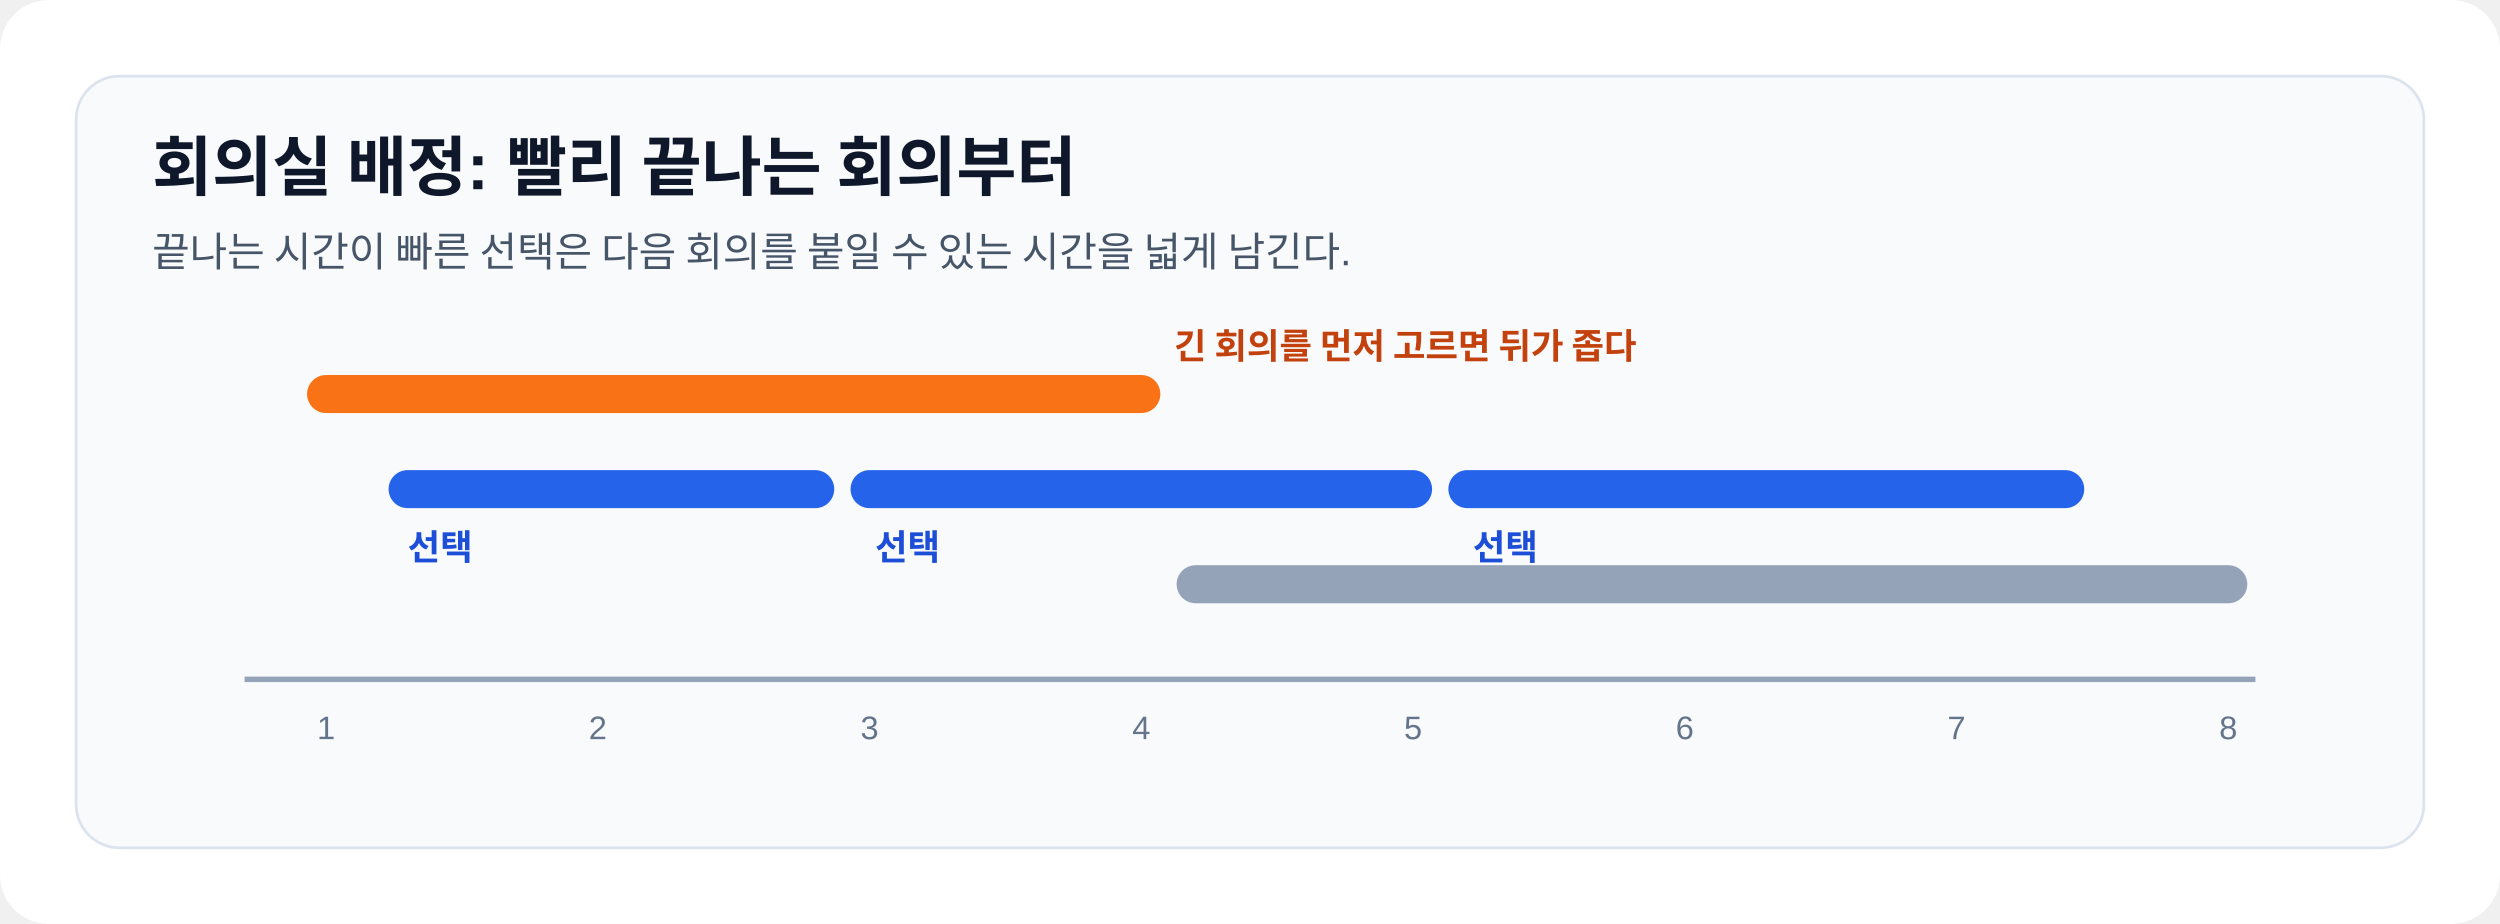
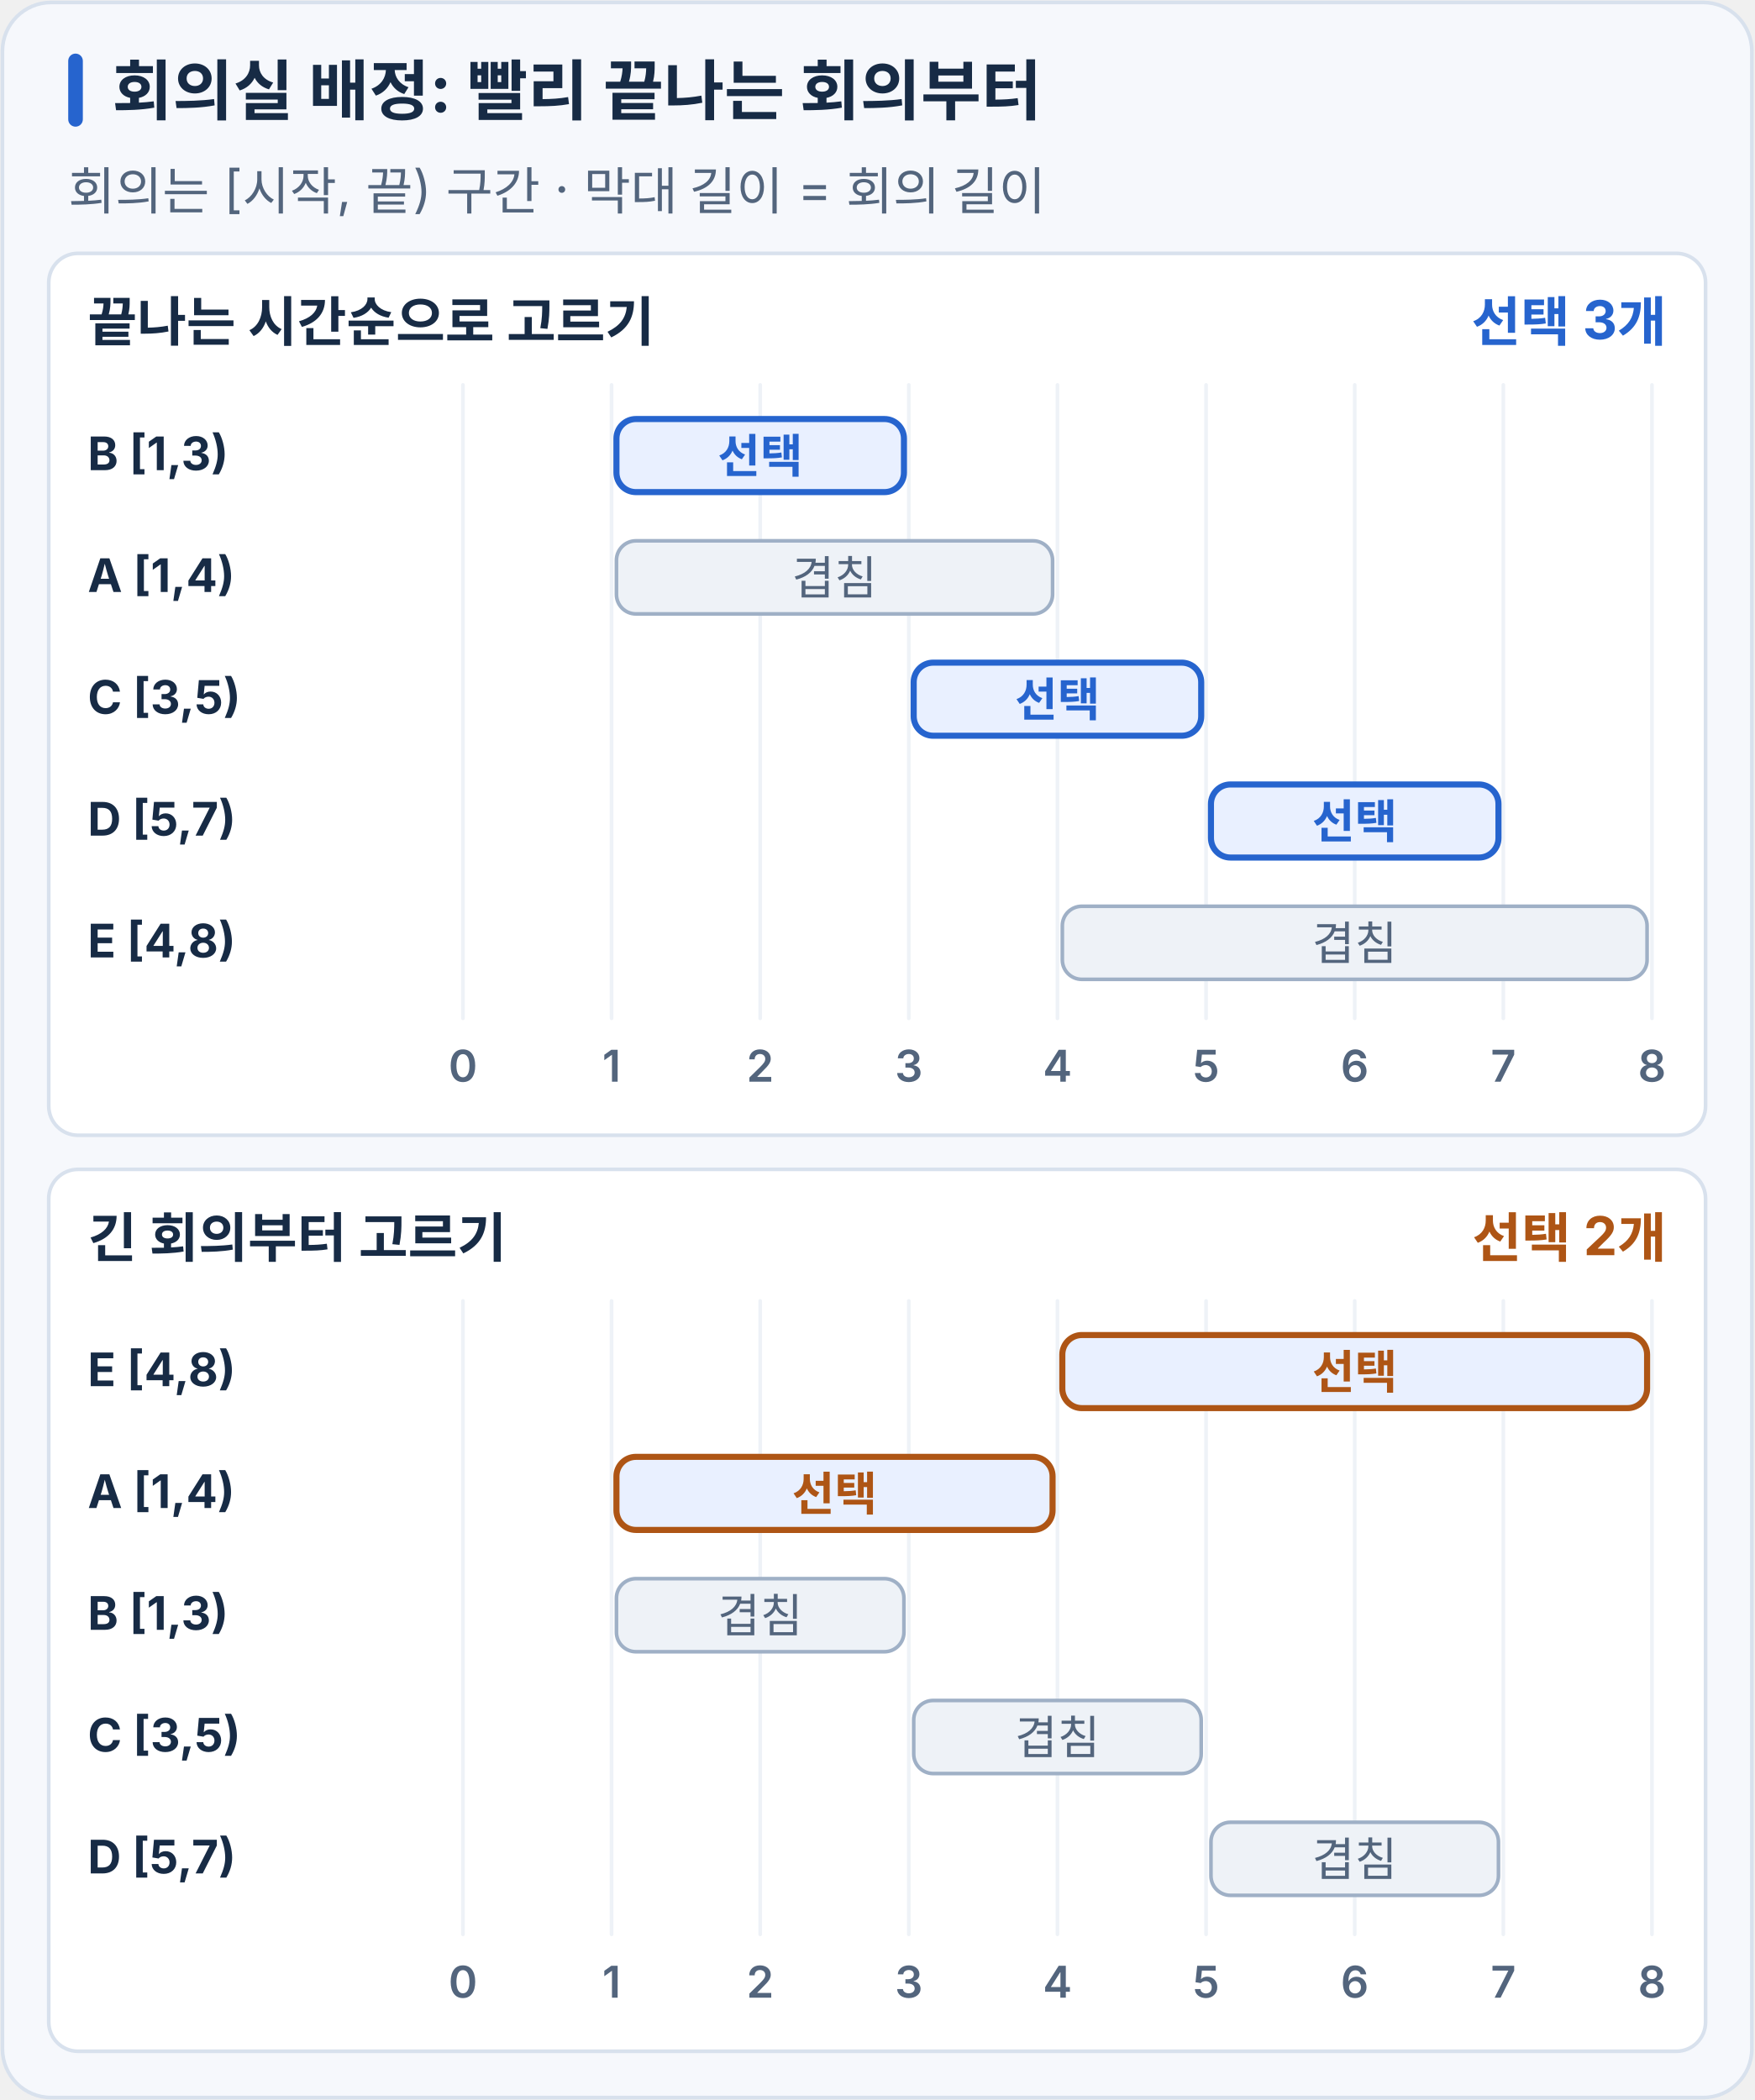
- <svg xmlns="http://www.w3.org/2000/svg" width="920" height="340" viewBox="0 0 920 340" role="img" aria-labelledby="title desc">
-   <rect width="920" height="340" rx="18" fill="#ffffff" />
-   <rect x="28" y="28" width="864" height="284" rx="16" fill="#f8fafc" stroke="#dbe3ee" />
-   <g font-family="Pretendard, Apple SD Gothic Neo, Arial, sans-serif">
-     <text x="56" y="70" fill="#0f172a" font-size="24" font-weight="800">회의실 배정: 빨리 끝나는 회의부터</text>
-     <text x="56" y="98" fill="#475569" font-size="15">끝나는 시간이 빠른 선택은 다음 회의를 붙일 수 있는 시간을 넓게 남긴다.</text>
-     <line x1="90" y1="250" x2="830" y2="250" stroke="#94a3b8" stroke-width="2" />
-     <g fill="#64748b" font-size="12" text-anchor="middle">
-       <text x="120" y="272">1</text>
-       <text x="220" y="272">2</text>
-       <text x="320" y="272">3</text>
-       <text x="420" y="272">4</text>
-       <text x="520" y="272">5</text>
-       <text x="620" y="272">6</text>
-       <text x="720" y="272">7</text>
-       <text x="820" y="272">8</text>
-     </g>
-     <g stroke-width="14" stroke-linecap="round">
-       <line x1="120" y1="145" x2="420" y2="145" stroke="#f97316" />
-       <line x1="150" y1="180" x2="300" y2="180" stroke="#2563eb" />
-       <line x1="320" y1="180" x2="520" y2="180" stroke="#2563eb" />
-       <line x1="540" y1="180" x2="760" y2="180" stroke="#2563eb" />
-       <line x1="440" y1="215" x2="820" y2="215" stroke="#94a3b8" />
-     </g>
-     <g font-size="13" font-weight="800">
-       <text x="432" y="132" fill="#c2410c">긴 회의를 먼저 고르면 뒤가 좁다</text>
-       <text x="150" y="206" fill="#1d4ed8">선택</text>
-       <text x="322" y="206" fill="#1d4ed8">선택</text>
-       <text x="542" y="206" fill="#1d4ed8">선택</text>
-     </g>
-   </g>
+ <svg xmlns="http://www.w3.org/2000/svg" viewBox="0 0 720 862" role="img" aria-labelledby="title desc">
+   <style>text{font-family:-apple-system,BlinkMacSystemFont,"Apple SD Gothic Neo","Noto Sans KR",sans-serif}</style>
+   <rect x="1" y="1" width="718" height="860" rx="20" fill="#f6f8fc" stroke="#d8e1ed" stroke-width="1.5" />
+   <rect x="28" y="22" width="6" height="30" rx="3" fill="#2664ce" />
+   <text x="46" y="47" font-size="27" fill="#172b45" font-weight="750">회의실 배정: 빨리 끝나는 회의부터</text>
+   <text x="28" y="86" font-size="21" fill="#53657d" font-weight="400" text-anchor="start">회의는 [시작, 끝) 구간 · 막대 길이 = 회의 길이</text>
+   <rect x="20" y="104" width="680" height="362" rx="12" fill="#fff" stroke="#d8e1ed" stroke-width="1.5" />
+   <text x="36" y="140" font-size="22" fill="#172b45" font-weight="700" text-anchor="start">끝나는 시간순으로 고르기</text>
+   <text x="190" y="444" font-size="18" fill="#53657d" font-weight="600" text-anchor="middle">0</text>
+   <line x1="190" y1="158" x2="190" y2="418" stroke="#eef2f7" stroke-width="1.5" stroke-linecap="round" />
+   <text x="251" y="444" font-size="18" fill="#53657d" font-weight="600" text-anchor="middle">1</text>
+   <line x1="251" y1="158" x2="251" y2="418" stroke="#eef2f7" stroke-width="1.5" stroke-linecap="round" />
+   <text x="312" y="444" font-size="18" fill="#53657d" font-weight="600" text-anchor="middle">2</text>
+   <line x1="312" y1="158" x2="312" y2="418" stroke="#eef2f7" stroke-width="1.5" stroke-linecap="round" />
+   <text x="373" y="444" font-size="18" fill="#53657d" font-weight="600" text-anchor="middle">3</text>
+   <line x1="373" y1="158" x2="373" y2="418" stroke="#eef2f7" stroke-width="1.5" stroke-linecap="round" />
+   <text x="434" y="444" font-size="18" fill="#53657d" font-weight="600" text-anchor="middle">4</text>
+   <line x1="434" y1="158" x2="434" y2="418" stroke="#eef2f7" stroke-width="1.5" stroke-linecap="round" />
+   <text x="495" y="444" font-size="18" fill="#53657d" font-weight="600" text-anchor="middle">5</text>
+   <line x1="495" y1="158" x2="495" y2="418" stroke="#eef2f7" stroke-width="1.5" stroke-linecap="round" />
+   <text x="556" y="444" font-size="18" fill="#53657d" font-weight="600" text-anchor="middle">6</text>
+   <line x1="556" y1="158" x2="556" y2="418" stroke="#eef2f7" stroke-width="1.5" stroke-linecap="round" />
+   <text x="617" y="444" font-size="18" fill="#53657d" font-weight="600" text-anchor="middle">7</text>
+   <line x1="617" y1="158" x2="617" y2="418" stroke="#eef2f7" stroke-width="1.5" stroke-linecap="round" />
+   <text x="678" y="444" font-size="18" fill="#53657d" font-weight="600" text-anchor="middle">8</text>
+   <line x1="678" y1="158" x2="678" y2="418" stroke="#eef2f7" stroke-width="1.5" stroke-linecap="round" />
+   <text x="36" y="193" font-size="19" fill="#172b45" font-weight="700" text-anchor="start">B [1,3)</text>
+   <rect x="253" y="172" width="118" height="30" rx="8" fill="#e9f0ff" stroke="#2664ce" stroke-width="2.5" />
+   <text x="312.0" y="194" font-size="19" fill="#2664ce" font-weight="700" text-anchor="middle">선택</text>
+   <text x="36" y="243" font-size="19" fill="#172b45" font-weight="700" text-anchor="start">A [1,4)</text>
+   <rect x="253" y="222" width="179" height="30" rx="8" fill="#eef2f7" stroke="#9fb0c6" stroke-width="1.5" />
+   <text x="342.5" y="244" font-size="19" fill="#53657d" font-weight="500" text-anchor="middle">겹침</text>
+   <text x="36" y="293" font-size="19" fill="#172b45" font-weight="700" text-anchor="start">C [3,5)</text>
+   <rect x="375" y="272" width="118" height="30" rx="8" fill="#e9f0ff" stroke="#2664ce" stroke-width="2.5" />
+   <text x="434.0" y="294" font-size="19" fill="#2664ce" font-weight="700" text-anchor="middle">선택</text>
+   <text x="36" y="343" font-size="19" fill="#172b45" font-weight="700" text-anchor="start">D [5,7)</text>
+   <rect x="497" y="322" width="118" height="30" rx="8" fill="#e9f0ff" stroke="#2664ce" stroke-width="2.5" />
+   <text x="556.0" y="344" font-size="19" fill="#2664ce" font-weight="700" text-anchor="middle">선택</text>
+   <text x="36" y="393" font-size="19" fill="#172b45" font-weight="700" text-anchor="start">E [4,8)</text>
+   <rect x="436" y="372" width="240" height="30" rx="8" fill="#eef2f7" stroke="#9fb0c6" stroke-width="1.5" />
+   <text x="556.0" y="394" font-size="19" fill="#53657d" font-weight="500" text-anchor="middle">겹침</text>
+   <text x="684" y="140" font-size="22" fill="#2664ce" font-weight="750" text-anchor="end">선택 3개</text>
+   <rect x="20" y="480" width="680" height="362" rx="12" fill="#fff" stroke="#d8e1ed" stroke-width="1.5" />
+   <text x="36" y="516" font-size="22" fill="#172b45" font-weight="700" text-anchor="start">긴 회의부터 고르기</text>
+   <text x="190" y="820" font-size="18" fill="#53657d" font-weight="600" text-anchor="middle">0</text>
+   <line x1="190" y1="534" x2="190" y2="794" stroke="#eef2f7" stroke-width="1.5" stroke-linecap="round" />
+   <text x="251" y="820" font-size="18" fill="#53657d" font-weight="600" text-anchor="middle">1</text>
+   <line x1="251" y1="534" x2="251" y2="794" stroke="#eef2f7" stroke-width="1.5" stroke-linecap="round" />
+   <text x="312" y="820" font-size="18" fill="#53657d" font-weight="600" text-anchor="middle">2</text>
+   <line x1="312" y1="534" x2="312" y2="794" stroke="#eef2f7" stroke-width="1.5" stroke-linecap="round" />
+   <text x="373" y="820" font-size="18" fill="#53657d" font-weight="600" text-anchor="middle">3</text>
+   <line x1="373" y1="534" x2="373" y2="794" stroke="#eef2f7" stroke-width="1.5" stroke-linecap="round" />
+   <text x="434" y="820" font-size="18" fill="#53657d" font-weight="600" text-anchor="middle">4</text>
+   <line x1="434" y1="534" x2="434" y2="794" stroke="#eef2f7" stroke-width="1.5" stroke-linecap="round" />
+   <text x="495" y="820" font-size="18" fill="#53657d" font-weight="600" text-anchor="middle">5</text>
+   <line x1="495" y1="534" x2="495" y2="794" stroke="#eef2f7" stroke-width="1.5" stroke-linecap="round" />
+   <text x="556" y="820" font-size="18" fill="#53657d" font-weight="600" text-anchor="middle">6</text>
+   <line x1="556" y1="534" x2="556" y2="794" stroke="#eef2f7" stroke-width="1.5" stroke-linecap="round" />
+   <text x="617" y="820" font-size="18" fill="#53657d" font-weight="600" text-anchor="middle">7</text>
+   <line x1="617" y1="534" x2="617" y2="794" stroke="#eef2f7" stroke-width="1.5" stroke-linecap="round" />
+   <text x="678" y="820" font-size="18" fill="#53657d" font-weight="600" text-anchor="middle">8</text>
+   <line x1="678" y1="534" x2="678" y2="794" stroke="#eef2f7" stroke-width="1.5" stroke-linecap="round" />
+   <text x="36" y="569" font-size="19" fill="#172b45" font-weight="700" text-anchor="start">E [4,8)</text>
+   <rect x="436" y="548" width="240" height="30" rx="8" fill="#e9f0ff" stroke="#ae5515" stroke-width="2.5" />
+   <text x="556.0" y="570" font-size="19" fill="#ae5515" font-weight="700" text-anchor="middle">선택</text>
+   <text x="36" y="619" font-size="19" fill="#172b45" font-weight="700" text-anchor="start">A [1,4)</text>
+   <rect x="253" y="598" width="179" height="30" rx="8" fill="#e9f0ff" stroke="#ae5515" stroke-width="2.5" />
+   <text x="342.5" y="620" font-size="19" fill="#ae5515" font-weight="700" text-anchor="middle">선택</text>
+   <text x="36" y="669" font-size="19" fill="#172b45" font-weight="700" text-anchor="start">B [1,3)</text>
+   <rect x="253" y="648" width="118" height="30" rx="8" fill="#eef2f7" stroke="#9fb0c6" stroke-width="1.5" />
+   <text x="312.0" y="670" font-size="19" fill="#53657d" font-weight="500" text-anchor="middle">겹침</text>
+   <text x="36" y="719" font-size="19" fill="#172b45" font-weight="700" text-anchor="start">C [3,5)</text>
+   <rect x="375" y="698" width="118" height="30" rx="8" fill="#eef2f7" stroke="#9fb0c6" stroke-width="1.5" />
+   <text x="434.0" y="720" font-size="19" fill="#53657d" font-weight="500" text-anchor="middle">겹침</text>
+   <text x="36" y="769" font-size="19" fill="#172b45" font-weight="700" text-anchor="start">D [5,7)</text>
+   <rect x="497" y="748" width="118" height="30" rx="8" fill="#eef2f7" stroke="#9fb0c6" stroke-width="1.5" />
+   <text x="556.0" y="770" font-size="19" fill="#53657d" font-weight="500" text-anchor="middle">겹침</text>
+   <text x="684" y="516" font-size="22" fill="#ae5515" font-weight="750" text-anchor="end">선택 2개</text>
</svg>
